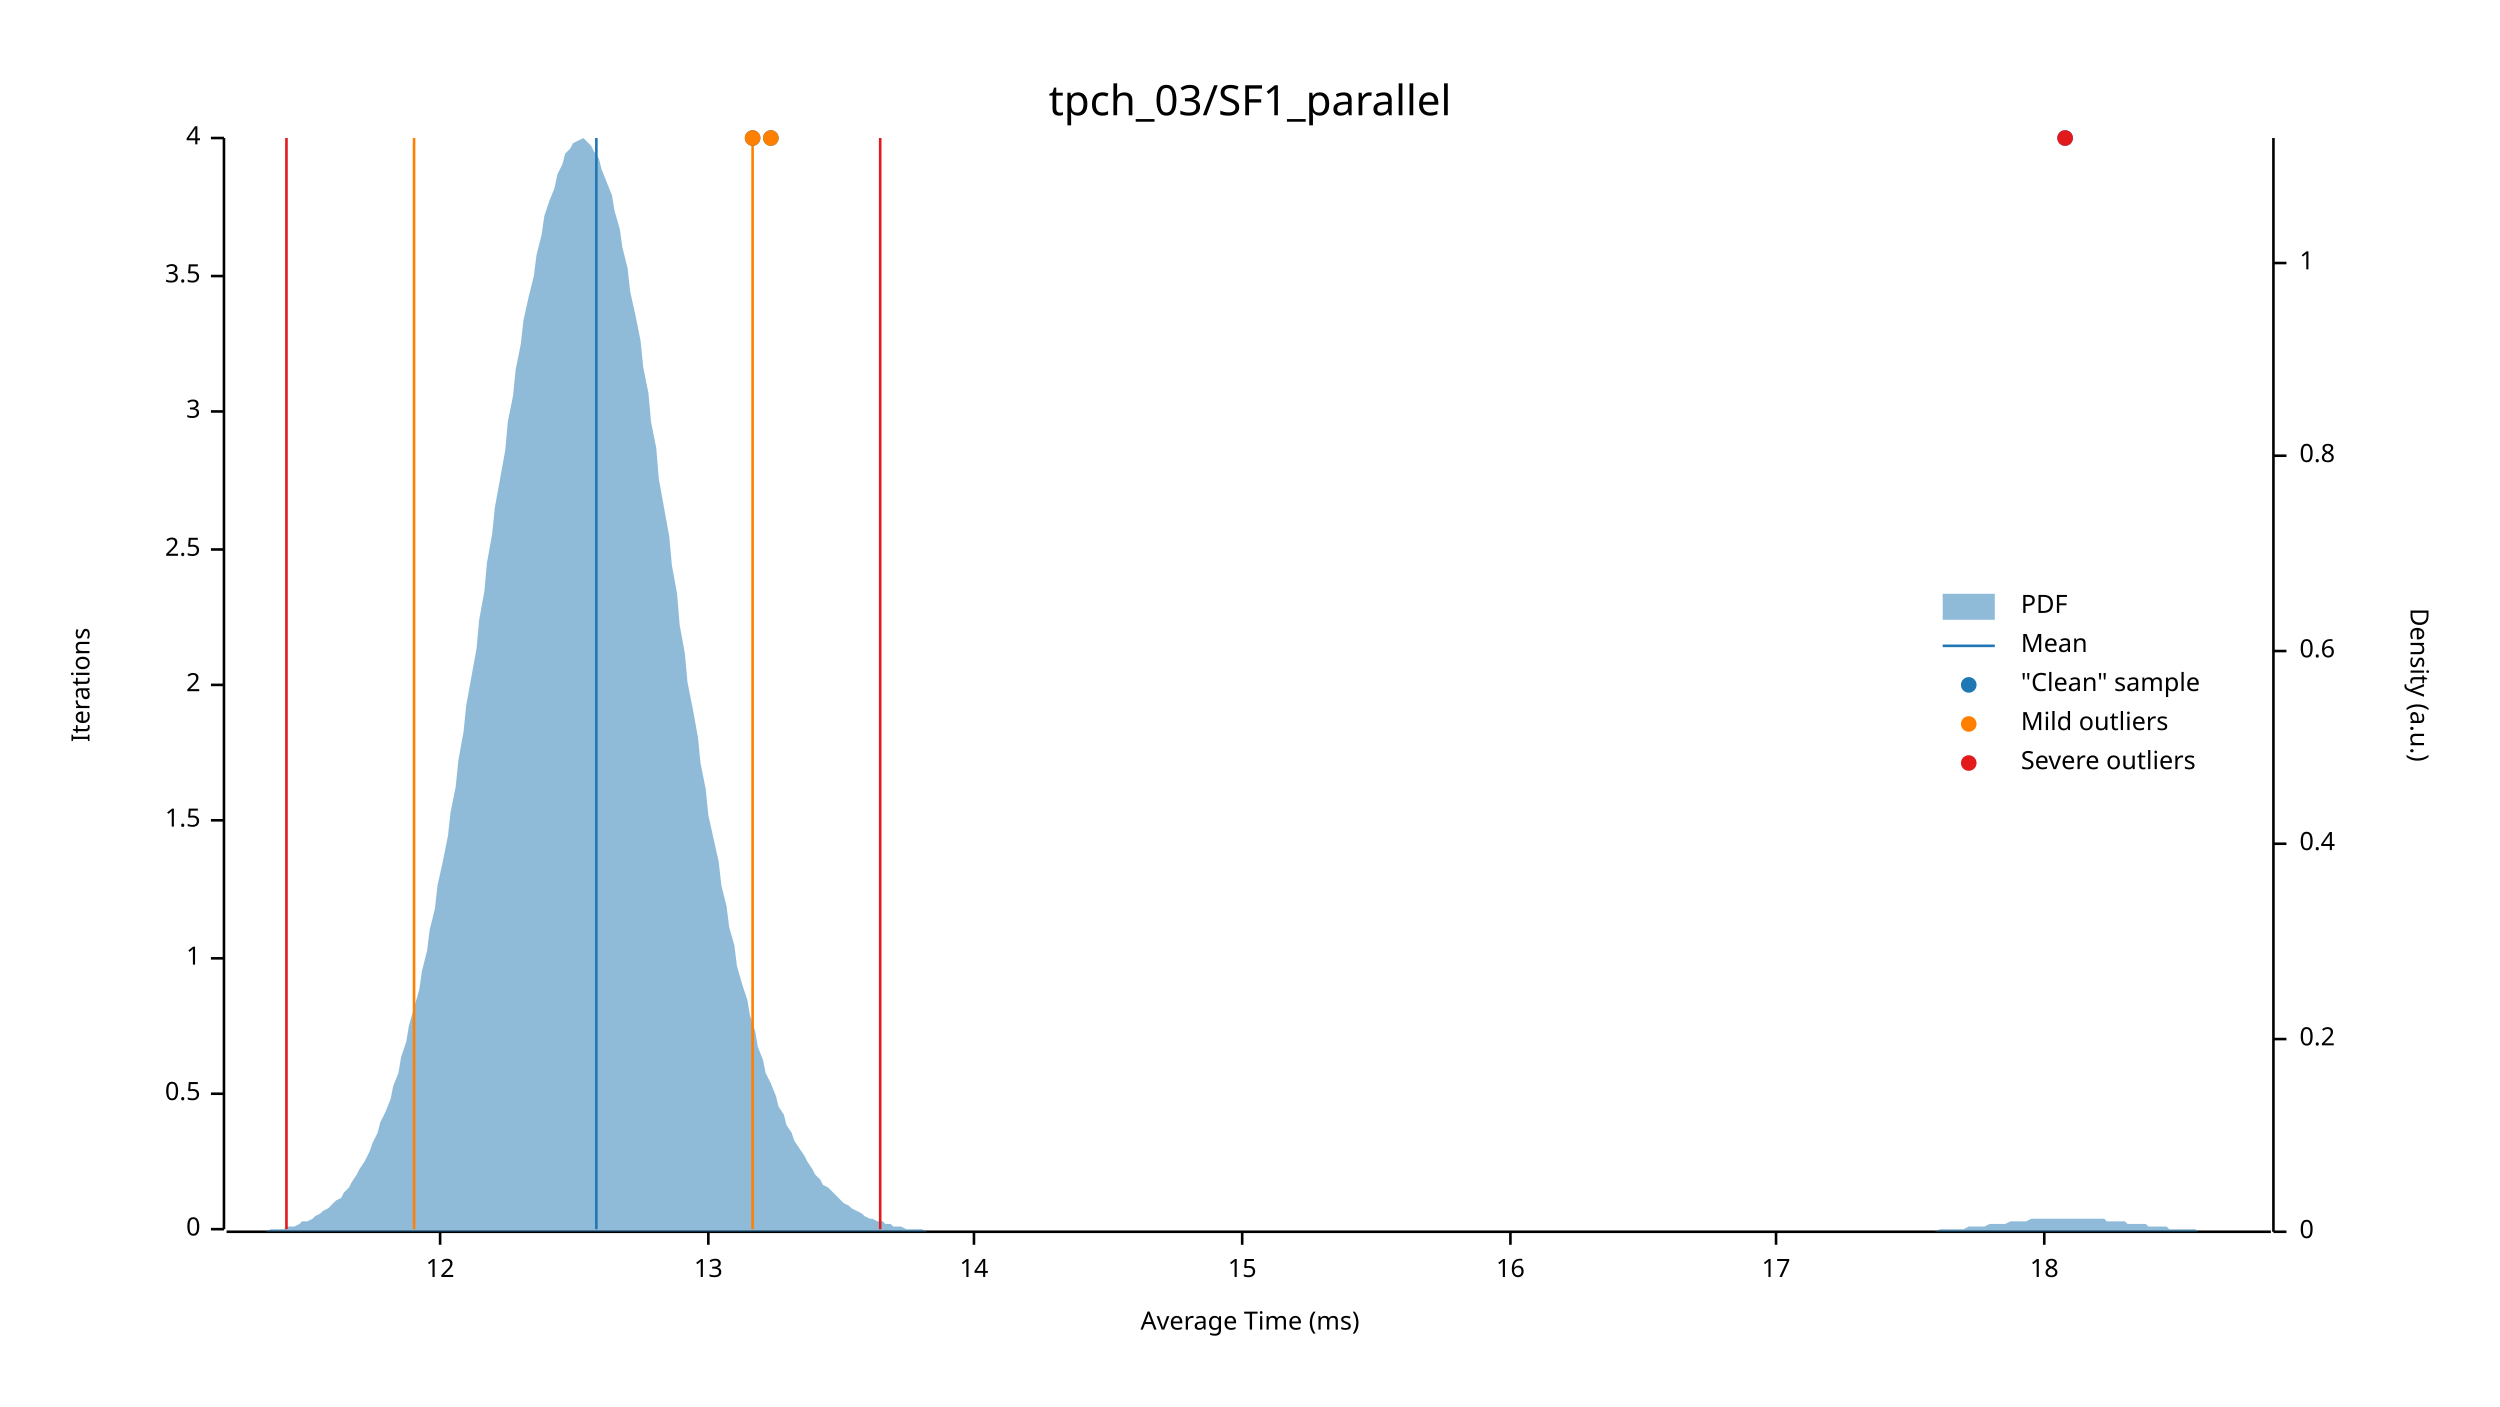
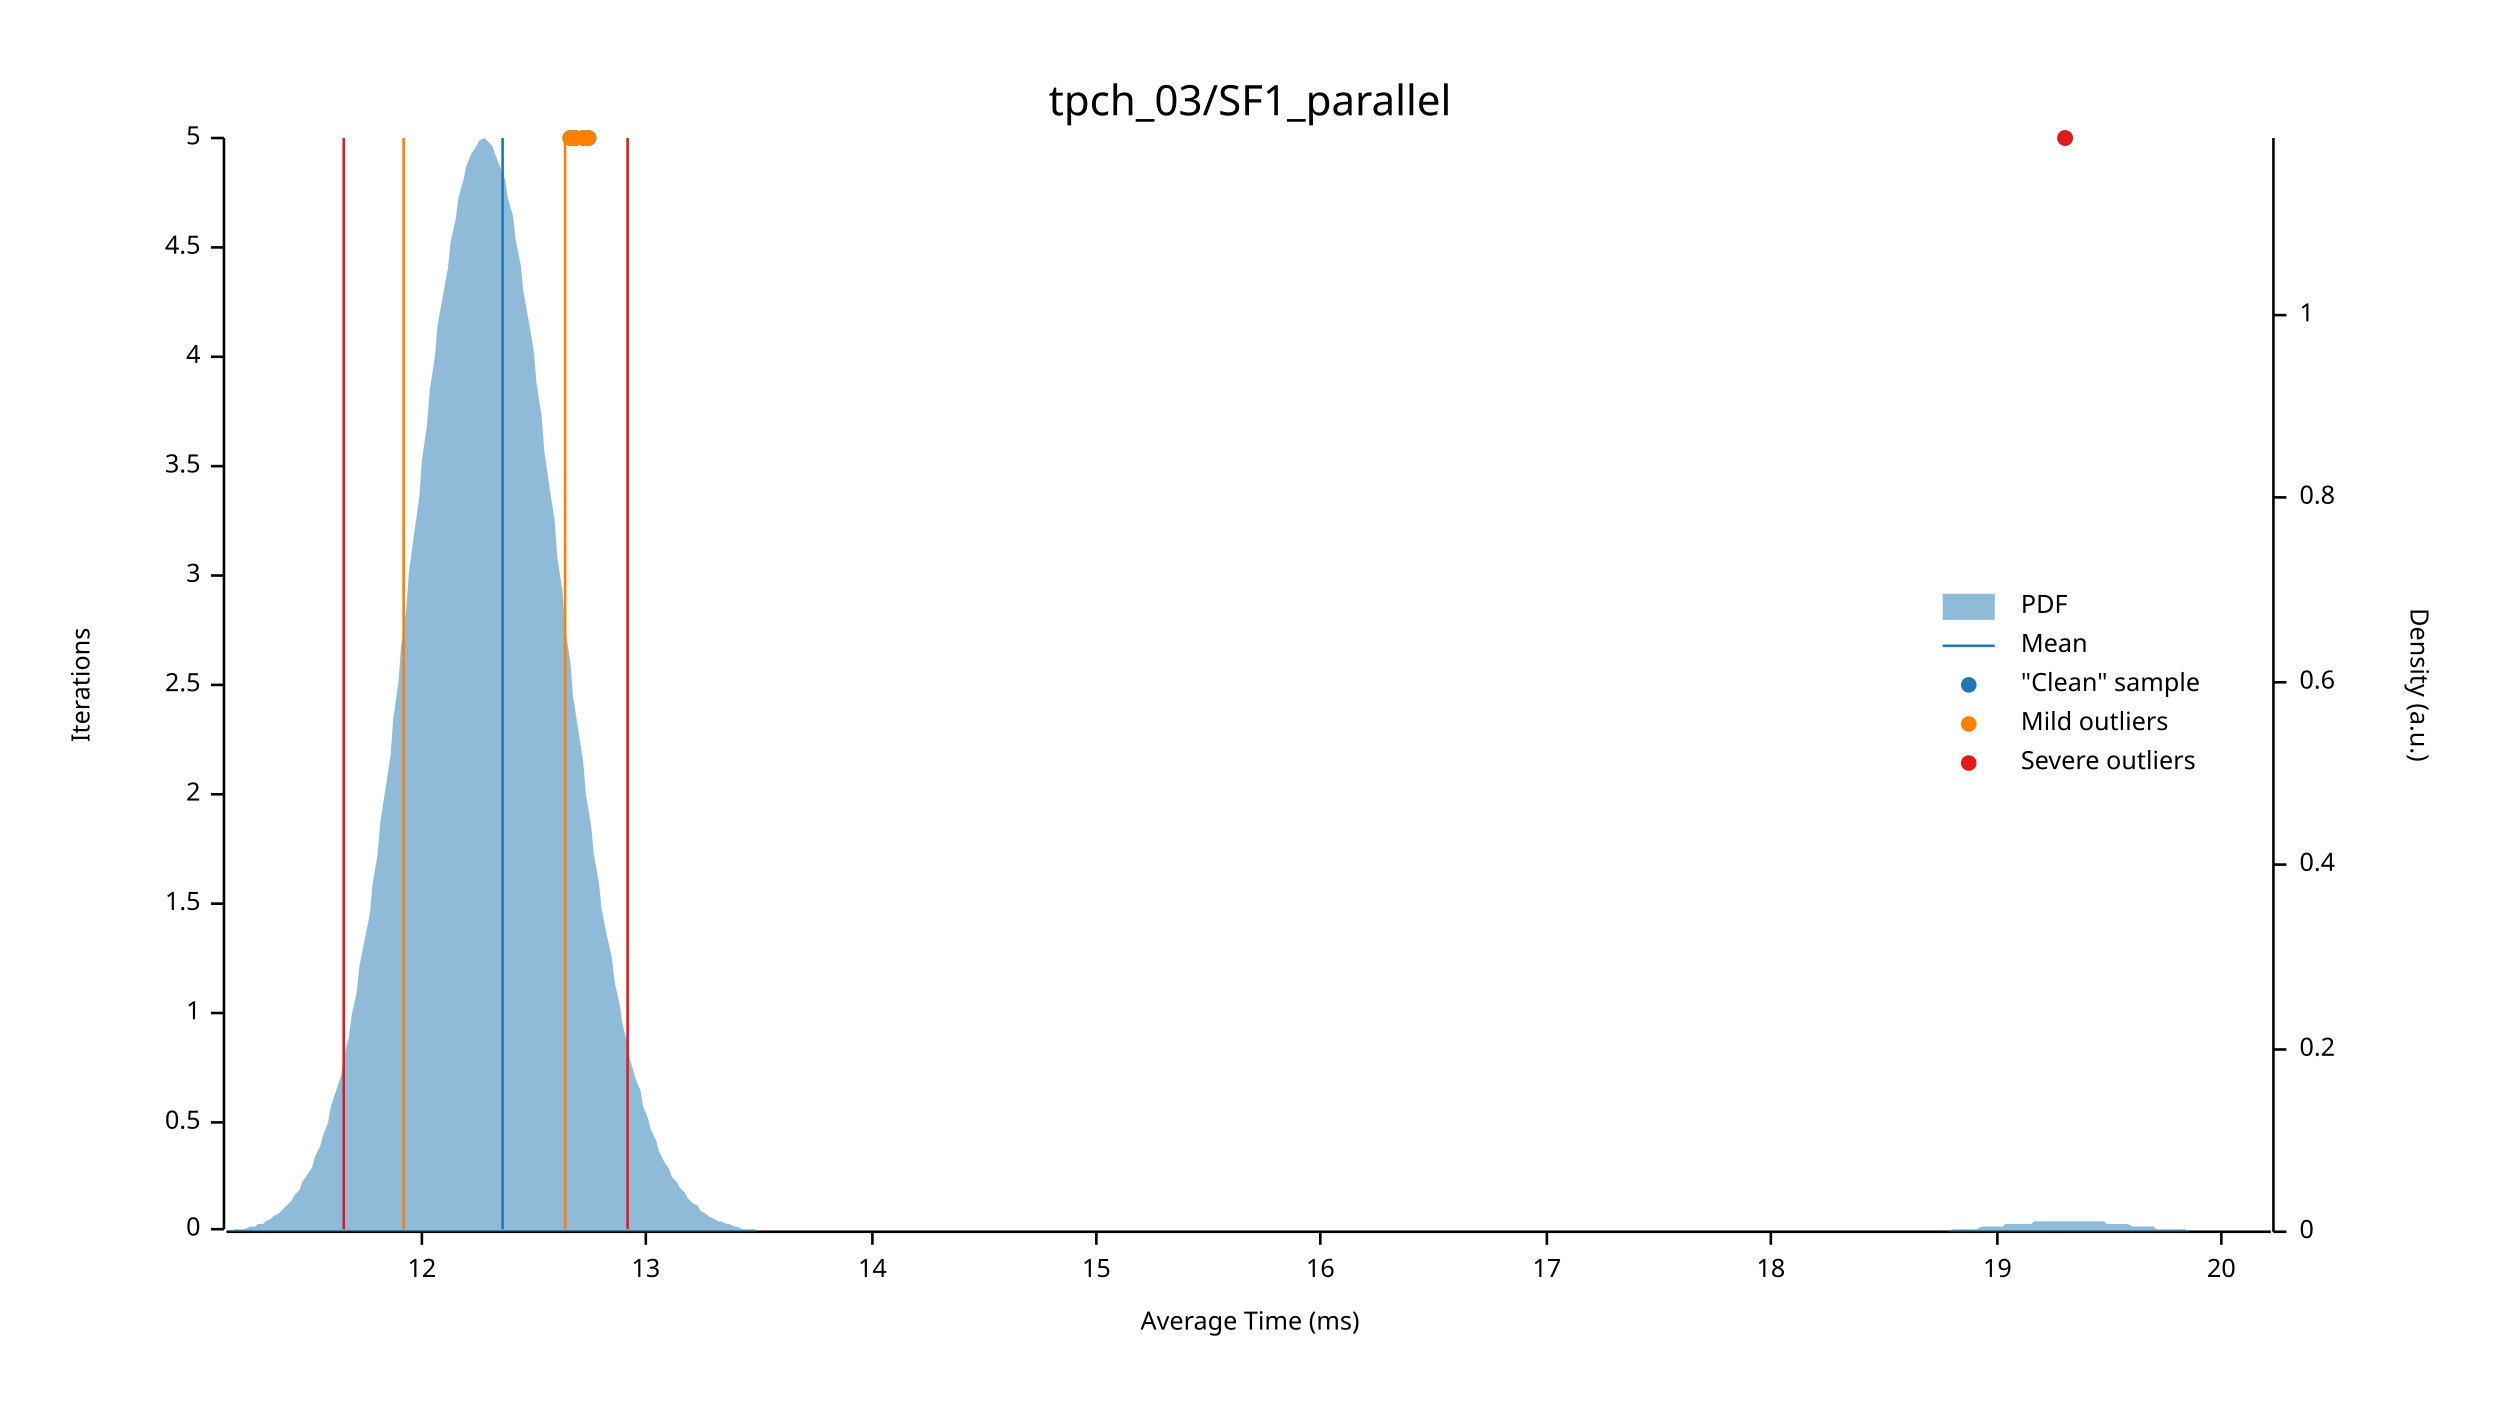
<svg xmlns="http://www.w3.org/2000/svg" width="960" height="540" viewBox="0 0 960 540">
  <text x="480" y="32" dy="0.76em" text-anchor="middle" font-family="sans-serif" font-size="16.129" opacity="1" fill="#000000">
tpch_03/SF1_parallel
</text>
  <text x="27" y="263" dy="0.76em" text-anchor="middle" font-family="sans-serif" font-size="9.677" opacity="1" fill="#000000" transform="rotate(270, 27, 263)">
Iterations
</text>
  <text x="480" y="513" dy="-0.5ex" text-anchor="middle" font-family="sans-serif" font-size="9.677" opacity="1" fill="#000000">
Average Time (ms)
</text>
  <polyline fill="none" opacity="1" stroke="#000000" stroke-width="1" points="86,53 86,472 " />
  <text x="77" y="472" dy="0.5ex" text-anchor="end" font-family="sans-serif" font-size="9.677" opacity="1" fill="#000000">
0
</text>
  <polyline fill="none" opacity="1" stroke="#000000" stroke-width="1" points="81,472 86,472 " />
-   <text x="77" y="420" dy="0.5ex" text-anchor="end" font-family="sans-serif" font-size="9.677" opacity="1" fill="#000000">
+   <text x="77" y="431" dy="0.5ex" text-anchor="end" font-family="sans-serif" font-size="9.677" opacity="1" fill="#000000">
0.5
</text>
-   <polyline fill="none" opacity="1" stroke="#000000" stroke-width="1" points="81,420 86,420 " />
-   <text x="77" y="368" dy="0.5ex" text-anchor="end" font-family="sans-serif" font-size="9.677" opacity="1" fill="#000000">
+   <polyline fill="none" opacity="1" stroke="#000000" stroke-width="1" points="81,431 86,431 " />
+   <text x="77" y="389" dy="0.5ex" text-anchor="end" font-family="sans-serif" font-size="9.677" opacity="1" fill="#000000">
1
</text>
-   <polyline fill="none" opacity="1" stroke="#000000" stroke-width="1" points="81,368 86,368 " />
-   <text x="77" y="315" dy="0.5ex" text-anchor="end" font-family="sans-serif" font-size="9.677" opacity="1" fill="#000000">
+   <polyline fill="none" opacity="1" stroke="#000000" stroke-width="1" points="81,389 86,389 " />
+   <text x="77" y="347" dy="0.5ex" text-anchor="end" font-family="sans-serif" font-size="9.677" opacity="1" fill="#000000">
1.5
</text>
-   <polyline fill="none" opacity="1" stroke="#000000" stroke-width="1" points="81,315 86,315 " />
-   <text x="77" y="263" dy="0.5ex" text-anchor="end" font-family="sans-serif" font-size="9.677" opacity="1" fill="#000000">
+   <polyline fill="none" opacity="1" stroke="#000000" stroke-width="1" points="81,347 86,347 " />
+   <text x="77" y="305" dy="0.5ex" text-anchor="end" font-family="sans-serif" font-size="9.677" opacity="1" fill="#000000">
2
</text>
-   <polyline fill="none" opacity="1" stroke="#000000" stroke-width="1" points="81,263 86,263 " />
-   <text x="77" y="211" dy="0.5ex" text-anchor="end" font-family="sans-serif" font-size="9.677" opacity="1" fill="#000000">
+   <polyline fill="none" opacity="1" stroke="#000000" stroke-width="1" points="81,305 86,305 " />
+   <text x="77" y="263" dy="0.5ex" text-anchor="end" font-family="sans-serif" font-size="9.677" opacity="1" fill="#000000">
2.5
</text>
-   <polyline fill="none" opacity="1" stroke="#000000" stroke-width="1" points="81,211 86,211 " />
-   <text x="77" y="158" dy="0.5ex" text-anchor="end" font-family="sans-serif" font-size="9.677" opacity="1" fill="#000000">
+   <polyline fill="none" opacity="1" stroke="#000000" stroke-width="1" points="81,263 86,263 " />
+   <text x="77" y="221" dy="0.5ex" text-anchor="end" font-family="sans-serif" font-size="9.677" opacity="1" fill="#000000">
3
</text>
-   <polyline fill="none" opacity="1" stroke="#000000" stroke-width="1" points="81,158 86,158 " />
-   <text x="77" y="106" dy="0.5ex" text-anchor="end" font-family="sans-serif" font-size="9.677" opacity="1" fill="#000000">
+   <polyline fill="none" opacity="1" stroke="#000000" stroke-width="1" points="81,221 86,221 " />
+   <text x="77" y="179" dy="0.5ex" text-anchor="end" font-family="sans-serif" font-size="9.677" opacity="1" fill="#000000">
3.5
</text>
-   <polyline fill="none" opacity="1" stroke="#000000" stroke-width="1" points="81,106 86,106 " />
+   <polyline fill="none" opacity="1" stroke="#000000" stroke-width="1" points="81,179 86,179 " />
+   <text x="77" y="137" dy="0.5ex" text-anchor="end" font-family="sans-serif" font-size="9.677" opacity="1" fill="#000000">
+ 4
+ </text>
+   <polyline fill="none" opacity="1" stroke="#000000" stroke-width="1" points="81,137 86,137 " />
+   <text x="77" y="95" dy="0.5ex" text-anchor="end" font-family="sans-serif" font-size="9.677" opacity="1" fill="#000000">
+ 4.5
+ </text>
+   <polyline fill="none" opacity="1" stroke="#000000" stroke-width="1" points="81,95 86,95 " />
  <text x="77" y="53" dy="0.5ex" text-anchor="end" font-family="sans-serif" font-size="9.677" opacity="1" fill="#000000">
- 4
+ 5
</text>
  <polyline fill="none" opacity="1" stroke="#000000" stroke-width="1" points="81,53 86,53 " />
  <polyline fill="none" opacity="1" stroke="#000000" stroke-width="1" points="87,473 872,473 " />
-   <text x="169" y="483" dy="0.76em" text-anchor="middle" font-family="sans-serif" font-size="9.677" opacity="1" fill="#000000">
+   <text x="162" y="483" dy="0.76em" text-anchor="middle" font-family="sans-serif" font-size="9.677" opacity="1" fill="#000000">
12
</text>
-   <polyline fill="none" opacity="1" stroke="#000000" stroke-width="1" points="169,473 169,478 " />
-   <text x="272" y="483" dy="0.76em" text-anchor="middle" font-family="sans-serif" font-size="9.677" opacity="1" fill="#000000">
+   <polyline fill="none" opacity="1" stroke="#000000" stroke-width="1" points="162,473 162,478 " />
+   <text x="248" y="483" dy="0.76em" text-anchor="middle" font-family="sans-serif" font-size="9.677" opacity="1" fill="#000000">
13
</text>
-   <polyline fill="none" opacity="1" stroke="#000000" stroke-width="1" points="272,473 272,478 " />
-   <text x="374" y="483" dy="0.76em" text-anchor="middle" font-family="sans-serif" font-size="9.677" opacity="1" fill="#000000">
+   <polyline fill="none" opacity="1" stroke="#000000" stroke-width="1" points="248,473 248,478 " />
+   <text x="335" y="483" dy="0.76em" text-anchor="middle" font-family="sans-serif" font-size="9.677" opacity="1" fill="#000000">
14
</text>
-   <polyline fill="none" opacity="1" stroke="#000000" stroke-width="1" points="374,473 374,478 " />
-   <text x="477" y="483" dy="0.76em" text-anchor="middle" font-family="sans-serif" font-size="9.677" opacity="1" fill="#000000">
+   <polyline fill="none" opacity="1" stroke="#000000" stroke-width="1" points="335,473 335,478 " />
+   <text x="421" y="483" dy="0.76em" text-anchor="middle" font-family="sans-serif" font-size="9.677" opacity="1" fill="#000000">
15
</text>
-   <polyline fill="none" opacity="1" stroke="#000000" stroke-width="1" points="477,473 477,478 " />
-   <text x="580" y="483" dy="0.76em" text-anchor="middle" font-family="sans-serif" font-size="9.677" opacity="1" fill="#000000">
+   <polyline fill="none" opacity="1" stroke="#000000" stroke-width="1" points="421,473 421,478 " />
+   <text x="507" y="483" dy="0.76em" text-anchor="middle" font-family="sans-serif" font-size="9.677" opacity="1" fill="#000000">
16
</text>
-   <polyline fill="none" opacity="1" stroke="#000000" stroke-width="1" points="580,473 580,478 " />
-   <text x="682" y="483" dy="0.76em" text-anchor="middle" font-family="sans-serif" font-size="9.677" opacity="1" fill="#000000">
+   <polyline fill="none" opacity="1" stroke="#000000" stroke-width="1" points="507,473 507,478 " />
+   <text x="594" y="483" dy="0.76em" text-anchor="middle" font-family="sans-serif" font-size="9.677" opacity="1" fill="#000000">
17
</text>
-   <polyline fill="none" opacity="1" stroke="#000000" stroke-width="1" points="682,473 682,478 " />
-   <text x="785" y="483" dy="0.76em" text-anchor="middle" font-family="sans-serif" font-size="9.677" opacity="1" fill="#000000">
+   <polyline fill="none" opacity="1" stroke="#000000" stroke-width="1" points="594,473 594,478 " />
+   <text x="680" y="483" dy="0.76em" text-anchor="middle" font-family="sans-serif" font-size="9.677" opacity="1" fill="#000000">
18
</text>
-   <polyline fill="none" opacity="1" stroke="#000000" stroke-width="1" points="785,473 785,478 " />
+   <polyline fill="none" opacity="1" stroke="#000000" stroke-width="1" points="680,473 680,478 " />
+   <text x="767" y="483" dy="0.76em" text-anchor="middle" font-family="sans-serif" font-size="9.677" opacity="1" fill="#000000">
+ 19
+ </text>
+   <polyline fill="none" opacity="1" stroke="#000000" stroke-width="1" points="767,473 767,478 " />
+   <text x="853" y="483" dy="0.76em" text-anchor="middle" font-family="sans-serif" font-size="9.677" opacity="1" fill="#000000">
+ 20
+ </text>
+   <polyline fill="none" opacity="1" stroke="#000000" stroke-width="1" points="853,473 853,478 " />
  <text x="933" y="263" dy="0.76em" text-anchor="middle" font-family="sans-serif" font-size="9.677" opacity="1" fill="#000000" transform="rotate(90, 933, 263)">
Density (a.u.)
</text>
  <polyline fill="none" opacity="1" stroke="#000000" stroke-width="1" points="873,53 873,473 " />
  <text x="883" y="473" dy="0.5ex" text-anchor="start" font-family="sans-serif" font-size="9.677" opacity="1" fill="#000000">
0
</text>
  <polyline fill="none" opacity="1" stroke="#000000" stroke-width="1" points="873,473 878,473 " />
-   <text x="883" y="399" dy="0.5ex" text-anchor="start" font-family="sans-serif" font-size="9.677" opacity="1" fill="#000000">
+   <text x="883" y="403" dy="0.5ex" text-anchor="start" font-family="sans-serif" font-size="9.677" opacity="1" fill="#000000">
0.2
</text>
-   <polyline fill="none" opacity="1" stroke="#000000" stroke-width="1" points="873,399 878,399 " />
-   <text x="883" y="324" dy="0.5ex" text-anchor="start" font-family="sans-serif" font-size="9.677" opacity="1" fill="#000000">
+   <polyline fill="none" opacity="1" stroke="#000000" stroke-width="1" points="873,403 878,403 " />
+   <text x="883" y="332" dy="0.5ex" text-anchor="start" font-family="sans-serif" font-size="9.677" opacity="1" fill="#000000">
0.4
</text>
-   <polyline fill="none" opacity="1" stroke="#000000" stroke-width="1" points="873,324 878,324 " />
-   <text x="883" y="250" dy="0.5ex" text-anchor="start" font-family="sans-serif" font-size="9.677" opacity="1" fill="#000000">
+   <polyline fill="none" opacity="1" stroke="#000000" stroke-width="1" points="873,332 878,332 " />
+   <text x="883" y="262" dy="0.5ex" text-anchor="start" font-family="sans-serif" font-size="9.677" opacity="1" fill="#000000">
0.6
</text>
-   <polyline fill="none" opacity="1" stroke="#000000" stroke-width="1" points="873,250 878,250 " />
-   <text x="883" y="175" dy="0.5ex" text-anchor="start" font-family="sans-serif" font-size="9.677" opacity="1" fill="#000000">
+   <polyline fill="none" opacity="1" stroke="#000000" stroke-width="1" points="873,262 878,262 " />
+   <text x="883" y="191" dy="0.5ex" text-anchor="start" font-family="sans-serif" font-size="9.677" opacity="1" fill="#000000">
0.8
</text>
-   <polyline fill="none" opacity="1" stroke="#000000" stroke-width="1" points="873,175 878,175 " />
-   <text x="883" y="101" dy="0.5ex" text-anchor="start" font-family="sans-serif" font-size="9.677" opacity="1" fill="#000000">
+   <polyline fill="none" opacity="1" stroke="#000000" stroke-width="1" points="873,191 878,191 " />
+   <text x="883" y="121" dy="0.5ex" text-anchor="start" font-family="sans-serif" font-size="9.677" opacity="1" fill="#000000">
1
</text>
-   <polyline fill="none" opacity="1" stroke="#000000" stroke-width="1" points="873,101 878,101 " />
-   <polygon opacity="0.5" fill="#1F78B4" points="87,473 88,473 90,473 91,473 93,473 94,473 96,473 98,473 99,473 101,473 102,473 104,472 105,472 107,472 109,472 110,471 112,471 113,471 115,470 116,469 118,469 120,468 121,467 123,466 124,465 126,464 127,463 129,461 131,460 132,458 134,456 135,454 137,451 138,449 140,446 142,442 143,439 145,435 146,431 148,427 150,422 151,417 153,412 154,406 156,400 157,394 159,387 161,380 162,373 164,365 165,357 167,349 168,340 170,331 172,321 173,312 175,302 176,292 178,281 179,271 181,260 183,249 184,238 186,227 187,216 189,205 190,195 192,184 194,173 195,162 197,152 198,142 200,132 201,123 203,114 205,106 206,98 208,90 209,83 211,77 213,72 214,67 216,63 217,59 219,57 220,55 222,54 224,53 225,54 227,56 228,58 230,61 231,65 233,70 235,75 236,81 238,88 239,95 241,103 242,112 244,121 246,131 247,141 249,151 250,162 252,172 253,184 255,195 257,206 258,217 260,228 261,240 263,251 264,262 266,272 268,283 269,293 271,303 272,313 274,322 276,331 277,340 279,348 280,356 282,363 283,371 285,378 287,384 288,390 290,396 291,402 293,407 294,412 296,416 298,421 299,425 301,428 302,432 304,435 305,438 307,441 309,444 310,446 312,449 313,451 315,453 316,455 318,456 320,458 321,459 323,461 324,462 326,463 327,464 329,465 331,466 332,467 334,468 335,468 337,469 339,469 340,470 342,470 343,471 345,471 346,471 348,472 350,472 351,472 353,472 354,472 356,473 357,473 359,473 361,473 362,473 364,473 365,473 367,473 368,473 370,473 372,473 373,473 375,473 376,473 378,473 379,473 381,473 383,473 384,473 386,473 387,473 389,473 391,473 392,473 394,473 395,473 397,473 398,473 400,473 402,473 403,473 405,473 406,473 408,473 409,473 411,473 413,473 414,473 416,473 417,473 419,473 420,473 422,473 424,473 425,473 427,473 428,473 430,473 431,473 433,473 435,473 436,473 438,473 439,473 441,473 442,473 444,473 446,473 447,473 449,473 450,473 452,473 454,473 455,473 457,473 458,473 460,473 461,473 463,473 465,473 466,473 468,473 469,473 471,473 472,473 474,473 476,473 477,473 479,473 480,473 482,473 483,473 485,473 487,473 488,473 490,473 491,473 493,473 494,473 496,473 498,473 499,473 501,473 502,473 504,473 505,473 507,473 509,473 510,473 512,473 513,473 515,473 517,473 518,473 520,473 521,473 523,473 524,473 526,473 528,473 529,473 531,473 532,473 534,473 535,473 537,473 539,473 540,473 542,473 543,473 545,473 546,473 548,473 550,473 551,473 553,473 554,473 556,473 557,473 559,473 561,473 562,473 564,473 565,473 567,473 568,473 570,473 572,473 573,473 575,473 576,473 578,473 580,473 581,473 583,473 584,473 586,473 587,473 589,473 591,473 592,473 594,473 595,473 597,473 598,473 600,473 602,473 603,473 605,473 606,473 608,473 609,473 611,473 613,473 614,473 616,473 617,473 619,473 620,473 622,473 624,473 625,473 627,473 628,473 630,473 632,473 633,473 635,473 636,473 638,473 639,473 641,473 643,473 644,473 646,473 647,473 649,473 650,473 652,473 654,473 655,473 657,473 658,473 660,473 661,473 663,473 665,473 666,473 668,473 669,473 671,473 672,473 674,473 676,473 677,473 679,473 680,473 682,473 683,473 685,473 687,473 688,473 690,473 691,473 693,473 695,473 696,473 698,473 699,473 701,473 702,473 704,473 706,473 707,473 709,473 710,473 712,473 713,473 715,473 717,473 718,473 720,473 721,473 723,473 724,473 726,473 728,473 729,473 731,473 732,473 734,473 735,473 737,473 739,473 740,473 742,473 743,473 745,472 746,472 748,472 750,472 751,472 753,472 754,472 756,471 758,471 759,471 761,471 762,471 764,470 765,470 767,470 769,470 770,470 772,469 773,469 775,469 776,469 778,469 780,468 781,468 783,468 784,468 786,468 787,468 789,468 791,468 792,468 794,468 795,468 797,468 798,468 800,468 802,468 803,468 805,468 806,468 808,468 809,469 811,469 813,469 814,469 816,469 817,470 819,470 821,470 822,470 824,470 825,471 827,471 828,471 830,471 832,471 833,472 835,472 836,472 838,472 839,472 841,472 843,472 844,473 846,473 847,473 849,473 850,473 852,473 854,473 855,473 857,473 858,473 860,473 861,473 863,473 865,473 866,473 868,473 869,473 871,473 873,473 873,473 87,473 " />
-   <polyline fill="none" opacity="1" stroke="#1F78B4" stroke-width="1" points="229,472 229,53 " />
-   <polyline fill="none" opacity="1" stroke="#FF7F00" stroke-width="1" points="159,472 159,53 " />
-   <polyline fill="none" opacity="1" stroke="#FF7F00" stroke-width="1" points="289,472 289,53 " />
-   <polyline fill="none" opacity="1" stroke="#E31A1C" stroke-width="1" points="110,472 110,53 " />
-   <polyline fill="none" opacity="1" stroke="#E31A1C" stroke-width="1" points="338,472 338,53 " />
-   <circle cx="296" cy="53" r="3" opacity="1" fill="#1F78B4" stroke="none" stroke-width="1" />
+   <polyline fill="none" opacity="1" stroke="#000000" stroke-width="1" points="873,121 878,121 " />
+   <polygon opacity="0.5" fill="#1F78B4" points="87,473 88,473 90,472 91,472 93,472 94,472 96,471 98,471 99,470 101,470 102,469 104,468 105,467 107,466 109,464 110,463 112,461 113,459 115,457 116,454 118,451 120,448 121,444 123,440 124,436 126,431 127,425 129,419 131,413 132,406 134,398 135,390 137,381 138,371 140,361 142,351 143,340 145,328 146,316 148,303 150,290 151,276 153,262 154,248 156,234 157,220 159,205 161,191 162,177 164,163 165,150 167,137 168,125 170,114 172,103 173,93 175,84 176,76 178,69 179,64 181,59 183,56 184,54 186,53 187,54 189,56 190,59 192,64 194,69 195,76 197,83 198,92 200,102 201,112 203,123 205,135 206,147 208,160 209,173 211,187 213,200 214,214 216,227 217,241 219,254 220,267 222,280 224,293 225,305 227,317 228,328 230,339 231,349 233,359 235,368 236,377 238,386 239,393 241,401 242,407 244,414 246,419 247,425 249,430 250,434 252,438 253,442 255,446 257,449 258,452 260,454 261,456 263,458 264,460 266,462 268,463 269,465 271,466 272,467 274,468 276,469 277,469 279,470 280,470 282,471 283,471 285,472 287,472 288,472 290,472 291,473 293,473 294,473 296,473 298,473 299,473 301,473 302,473 304,473 305,473 307,473 309,473 310,473 312,473 313,473 315,473 316,473 318,473 320,473 321,473 323,473 324,473 326,473 327,473 329,473 331,473 332,473 334,473 335,473 337,473 339,473 340,473 342,473 343,473 345,473 346,473 348,473 350,473 351,473 353,473 354,473 356,473 357,473 359,473 361,473 362,473 364,473 365,473 367,473 368,473 370,473 372,473 373,473 375,473 376,473 378,473 379,473 381,473 383,473 384,473 386,473 387,473 389,473 391,473 392,473 394,473 395,473 397,473 398,473 400,473 402,473 403,473 405,473 406,473 408,473 409,473 411,473 413,473 414,473 416,473 417,473 419,473 420,473 422,473 424,473 425,473 427,473 428,473 430,473 431,473 433,473 435,473 436,473 438,473 439,473 441,473 442,473 444,473 446,473 447,473 449,473 450,473 452,473 454,473 455,473 457,473 458,473 460,473 461,473 463,473 465,473 466,473 468,473 469,473 471,473 472,473 474,473 476,473 477,473 479,473 480,473 482,473 483,473 485,473 487,473 488,473 490,473 491,473 493,473 494,473 496,473 498,473 499,473 501,473 502,473 504,473 505,473 507,473 509,473 510,473 512,473 513,473 515,473 517,473 518,473 520,473 521,473 523,473 524,473 526,473 528,473 529,473 531,473 532,473 534,473 535,473 537,473 539,473 540,473 542,473 543,473 545,473 546,473 548,473 550,473 551,473 553,473 554,473 556,473 557,473 559,473 561,473 562,473 564,473 565,473 567,473 568,473 570,473 572,473 573,473 575,473 576,473 578,473 580,473 581,473 583,473 584,473 586,473 587,473 589,473 591,473 592,473 594,473 595,473 597,473 598,473 600,473 602,473 603,473 605,473 606,473 608,473 609,473 611,473 613,473 614,473 616,473 617,473 619,473 620,473 622,473 624,473 625,473 627,473 628,473 630,473 632,473 633,473 635,473 636,473 638,473 639,473 641,473 643,473 644,473 646,473 647,473 649,473 650,473 652,473 654,473 655,473 657,473 658,473 660,473 661,473 663,473 665,473 666,473 668,473 669,473 671,473 672,473 674,473 676,473 677,473 679,473 680,473 682,473 683,473 685,473 687,473 688,473 690,473 691,473 693,473 695,473 696,473 698,473 699,473 701,473 702,473 704,473 706,473 707,473 709,473 710,473 712,473 713,473 715,473 717,473 718,473 720,473 721,473 723,473 724,473 726,473 728,473 729,473 731,473 732,473 734,473 735,473 737,473 739,473 740,473 742,473 743,473 745,473 746,473 748,473 750,472 751,472 753,472 754,472 756,472 758,472 759,472 761,471 762,471 764,471 765,471 767,471 769,471 770,470 772,470 773,470 775,470 776,470 778,470 780,470 781,469 783,469 784,469 786,469 787,469 789,469 791,469 792,469 794,469 795,469 797,469 798,469 800,469 802,469 803,469 805,469 806,469 808,469 809,470 811,470 813,470 814,470 816,470 817,470 819,471 821,471 822,471 824,471 825,471 827,471 828,472 830,472 832,472 833,472 835,472 836,472 838,472 839,472 841,473 843,473 844,473 846,473 847,473 849,473 850,473 852,473 854,473 855,473 857,473 858,473 860,473 861,473 863,473 865,473 866,473 868,473 869,473 871,473 873,473 873,473 87,473 " />
+   <polyline fill="none" opacity="1" stroke="#1F78B4" stroke-width="1" points="193,472 193,53 " />
+   <polyline fill="none" opacity="1" stroke="#FF7F00" stroke-width="1" points="155,472 155,53 " />
+   <polyline fill="none" opacity="1" stroke="#FF7F00" stroke-width="1" points="217,472 217,53 " />
+   <polyline fill="none" opacity="1" stroke="#E31A1C" stroke-width="1" points="132,472 132,53 " />
+   <polyline fill="none" opacity="1" stroke="#E31A1C" stroke-width="1" points="241,472 241,53 " />
+   <circle cx="219" cy="53" r="3" opacity="1" fill="#1F78B4" stroke="none" stroke-width="1" />
+   <circle cx="224" cy="53" r="3" opacity="1" fill="#1F78B4" stroke="none" stroke-width="1" />
+   <circle cx="226" cy="53" r="3" opacity="1" fill="#1F78B4" stroke="none" stroke-width="1" />
+   <circle cx="221" cy="53" r="3" opacity="1" fill="#1F78B4" stroke="none" stroke-width="1" />
  <circle cx="793" cy="53" r="3" opacity="1" fill="#1F78B4" stroke="none" stroke-width="1" />
-   <circle cx="289" cy="53" r="3" opacity="1" fill="#1F78B4" stroke="none" stroke-width="1" />
-   <circle cx="296" cy="53" r="3" opacity="1" fill="#FF7F00" stroke="none" stroke-width="1" />
-   <circle cx="289" cy="53" r="3" opacity="1" fill="#FF7F00" stroke="none" stroke-width="1" />
+   <circle cx="219" cy="53" r="3" opacity="1" fill="#FF7F00" stroke="none" stroke-width="1" />
+   <circle cx="224" cy="53" r="3" opacity="1" fill="#FF7F00" stroke="none" stroke-width="1" />
+   <circle cx="226" cy="53" r="3" opacity="1" fill="#FF7F00" stroke="none" stroke-width="1" />
+   <circle cx="221" cy="53" r="3" opacity="1" fill="#FF7F00" stroke="none" stroke-width="1" />
  <circle cx="793" cy="53" r="3" opacity="1" fill="#E31A1C" stroke="none" stroke-width="1" />
  <text x="776" y="228" dy="0.76em" text-anchor="start" font-family="sans-serif" font-size="9.677" opacity="1" fill="#000000">
PDF
</text>
  <text x="776" y="243" dy="0.76em" text-anchor="start" font-family="sans-serif" font-size="9.677" opacity="1" fill="#000000">
Mean
</text>
  <text x="776" y="258" dy="0.76em" text-anchor="start" font-family="sans-serif" font-size="9.677" opacity="1" fill="#000000">
"Clean" sample
</text>
  <text x="776" y="273" dy="0.76em" text-anchor="start" font-family="sans-serif" font-size="9.677" opacity="1" fill="#000000">
Mild outliers
</text>
  <text x="776" y="288" dy="0.76em" text-anchor="start" font-family="sans-serif" font-size="9.677" opacity="1" fill="#000000">
Severe outliers
</text>
  <rect x="746" y="228" width="20" height="10" opacity="0.5" fill="#1F78B4" stroke="none" />
  <polyline fill="none" opacity="1" stroke="#1F78B4" stroke-width="1" points="746,248 766,248 " />
  <circle cx="756" cy="263" r="3" opacity="1" fill="#1F78B4" stroke="none" stroke-width="1" />
  <circle cx="756" cy="278" r="3" opacity="1" fill="#FF7F00" stroke="none" stroke-width="1" />
  <circle cx="756" cy="293" r="3" opacity="1" fill="#E31A1C" stroke="none" stroke-width="1" />
</svg>
